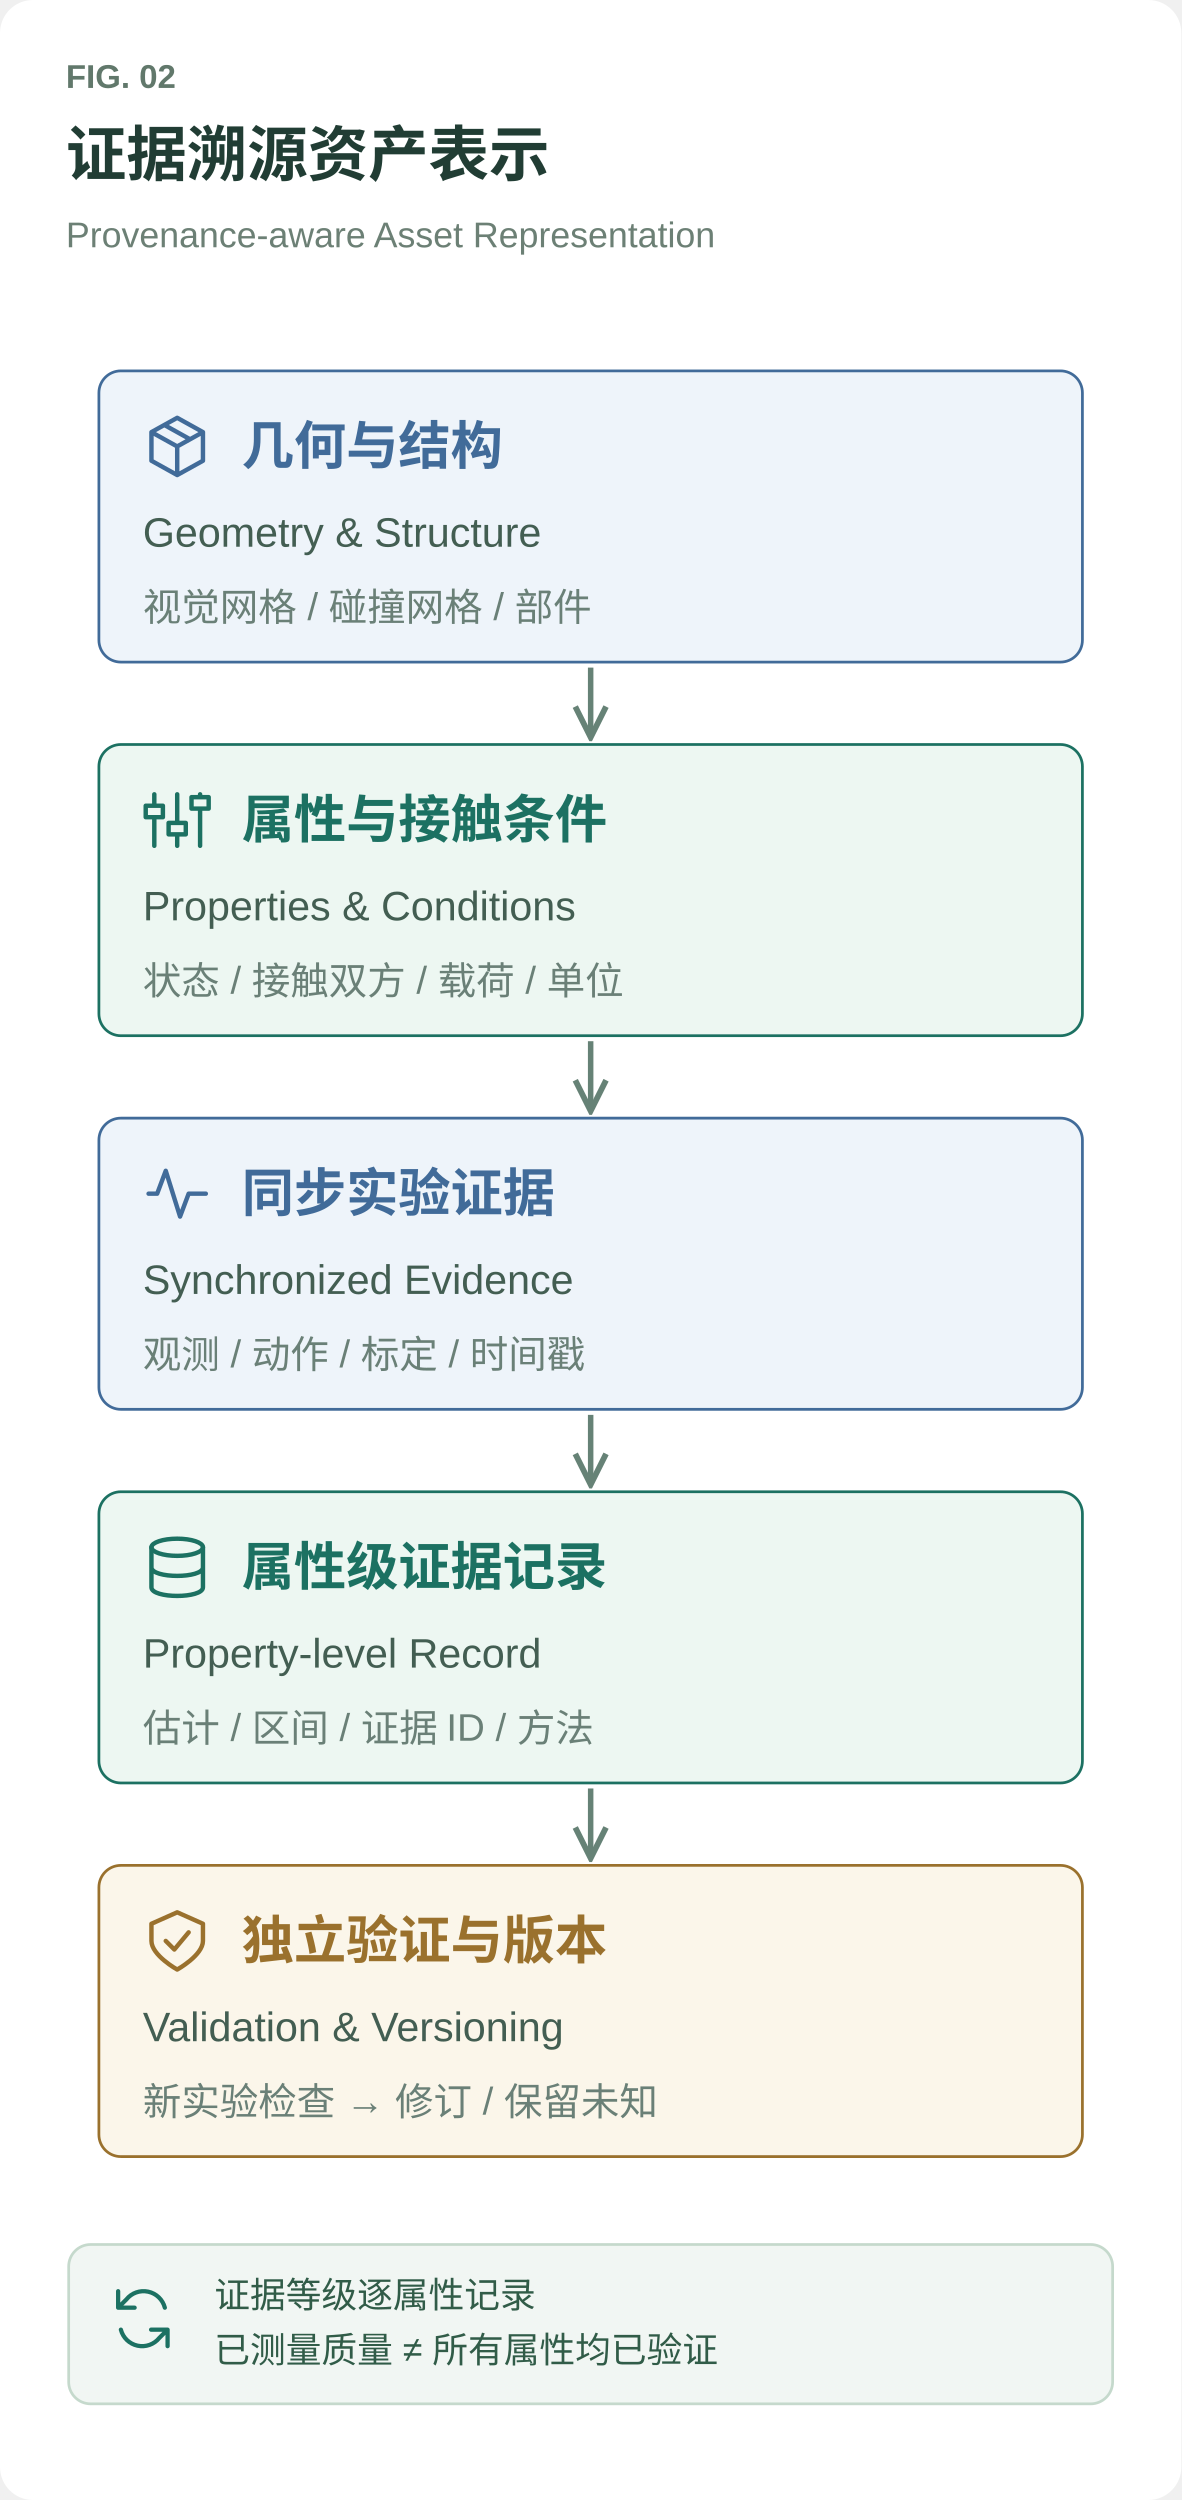
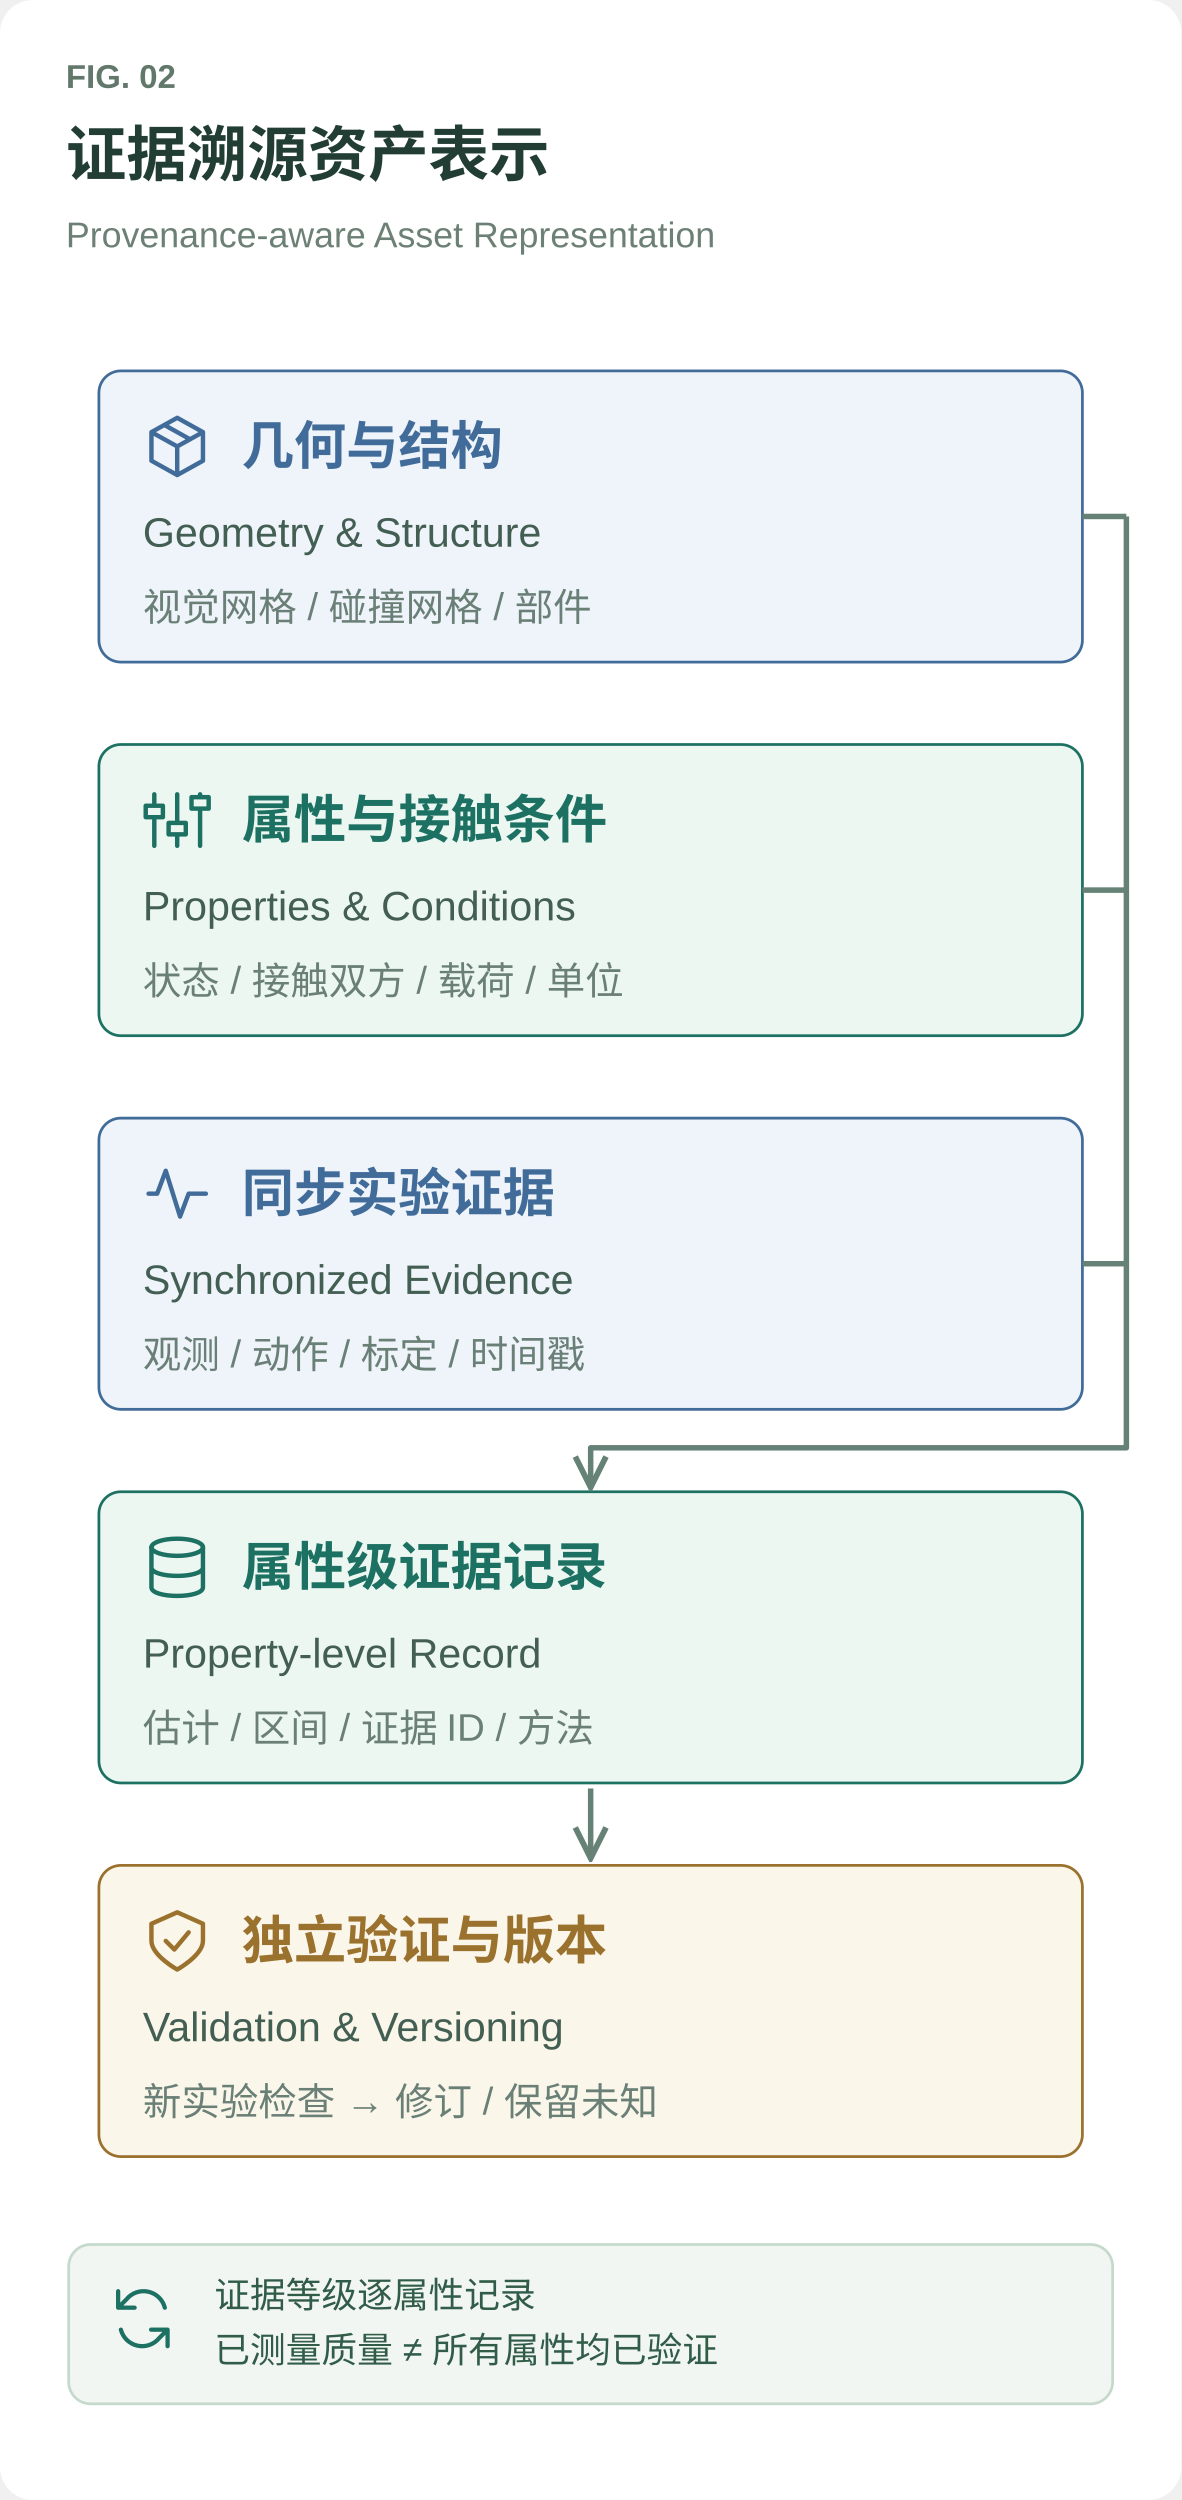
<svg xmlns="http://www.w3.org/2000/svg" width="430" height="910" viewBox="0 0 430 910" role="img" aria-labelledby="title desc">
  <defs>
    <symbol id="i-eye" viewBox="0 0 24 24">
      <path d="M2 12s3.5-7 10-7 10 7 10 7-3.5 7-10 7S2 12 2 12Z" />
      <circle cx="12" cy="12" r="3" />
    </symbol>
    <symbol id="i-cube" viewBox="0 0 24 24">
      <path d="m12 2 9 5v10l-9 5-9-5V7l9-5Zm0 10L3 7m9 5 9-5m-9 5v10M7.5 4.5l9 5" />
    </symbol>
    <symbol id="i-branch" viewBox="0 0 24 24">
      <circle cx="6" cy="5" r="2" />
      <circle cx="6" cy="19" r="2" />
      <circle cx="18" cy="6" r="2" />
      <path d="M6 7v10m0-4h6a6 6 0 0 0 6-5" />
    </symbol>
    <symbol id="i-flask" viewBox="0 0 24 24">
      <path d="M9 3h6m-5 0v7L4 20c-.4.7 0 1 1 1h14c1 0 1.4-.3 1-1l-6-10V3M7 15h10" />
    </symbol>
    <symbol id="i-sliders" viewBox="0 0 24 24">
      <path d="M4 3v4m0 4v10M12 3v10m0 4v4M20 3v1m0 4v13M1 7h6v4H1V7Zm8 6h6v4H9v-4Zm8-9h6v4h-6V4Z" />
    </symbol>
    <symbol id="i-check" viewBox="0 0 24 24">
      <path d="m8 12 3 3 5-6M12 2l9 4v6c0 5-9 10-9 10S3 17 3 12V6l9-4Z" />
    </symbol>
    <symbol id="i-code" viewBox="0 0 24 24">
      <path d="m7 6-6 6 6 6m10-12 6 6-6 6M14 3l-4 18" />
    </symbol>
    <symbol id="i-database" viewBox="0 0 24 24">
      <ellipse cx="12" cy="5" rx="9" ry="3" />
      <path d="M3 5v14c0 4 18 4 18 0V5M3 12c0 4 18 4 18 0" />
    </symbol>
    <symbol id="i-clock" viewBox="0 0 24 24">
      <circle cx="12" cy="12" r="9" />
      <path d="M12 7v5l4 2" />
    </symbol>
    <symbol id="i-ruler" viewBox="0 0 24 24">
      <path d="m3 16 13-13 5 5L8 21l-5-5Zm6-6 3 3m1-7 3 3M5 14l3 3" />
    </symbol>
    <symbol id="i-target" viewBox="0 0 24 24">
      <circle cx="12" cy="12" r="9" />
      <circle cx="12" cy="12" r="5" />
      <circle cx="12" cy="12" r="1" />
    </symbol>
    <symbol id="i-file" viewBox="0 0 24 24">
      <path d="M14 2H5v20h14V7l-5-5Zm0 0v5h5M8 12h8m-8 4h6" />
    </symbol>
    <symbol id="i-arrow" viewBox="0 0 24 24">
      <path d="M3 12h17m-6-6 6 6-6 6" />
    </symbol>
    <symbol id="i-loop" viewBox="0 0 24 24">
      <path d="M20 8a8 8 0 0 0-14-3L3 8m0-6v6h6M4 16a8 8 0 0 0 14 3l3-3m0 6v-6h-6" />
    </symbol>
    <symbol id="i-plus" viewBox="0 0 24 24">
      <path d="M12 4v16M4 12h16" />
    </symbol>
    <symbol id="i-down" viewBox="0 0 24 24">
      <path d="m6 9 6 6 6-6" />
    </symbol>
    <symbol id="i-search" viewBox="0 0 24 24">
      <circle cx="10" cy="10" r="6" />
      <path d="m15 15 6 6" />
    </symbol>
    <symbol id="i-lock" viewBox="0 0 24 24">
      <rect x="5" y="10" width="14" height="11" rx="2" />
      <path d="M8 10V6a4 4 0 0 1 8 0v4m-4 5v2" />
    </symbol>
    <symbol id="i-grip" viewBox="0 0 24 24">
      <path d="M7 2h10v6H7zM8 8v4H4v6l3 3m9-13v4h4v6l-3 3M9 16v4m6-4v4" />
    </symbol>
    <symbol id="i-pipette" viewBox="0 0 24 24">
      <path d="M9 10C2-1 22-1 15 10l-1 2v7l-2 3-2-3v-7l-1-2Zm0 2h6m-5 4h4" />
    </symbol>
    <symbol id="i-beaker" viewBox="0 0 24 24">
      <path d="M4 3h15l-2 3v14H5V6L4 3Zm1 10h12M5 8h3m-3 9h3" />
    </symbol>
    <symbol id="i-tube" viewBox="0 0 24 24">
      <path d="M7 2h10M8 2v16a4 4 0 0 0 8 0V2M8 12h8m-8-5h3m-3 2h2" />
    </symbol>
    <symbol id="i-rod" viewBox="0 0 24 24">
      <path d="m6 21 15-15a2.1 2.1 0 0 0-3-3L3 18a2.1 2.1 0 0 0 3 3ZM7 14l3 3" />
    </symbol>
    <symbol id="i-wave" viewBox="0 0 24 24">
      <path d="M2 12h3l3-8 5 16 3-8h6" />
    </symbol>
    <symbol id="i-layers" viewBox="0 0 24 24">
      <path d="m12 2 10 5-10 5L2 7l10-5ZM2 12l10 5 10-5M2 17l10 5 10-5" />
    </symbol>
    <marker id="arrow" viewBox="0 0 10 10" refX="8" refY="5" markerWidth="7" markerHeight="7" orient="auto-start-reverse">
      <path d="M1 1L9 5L1 9" fill="none" stroke="#668276" stroke-width="1.5" />
    </marker>
  </defs>
  <style>text{font-family:Arial,"Noto Sans CJK SC","Microsoft YaHei",sans-serif;fill:#213d34}.en{fill:#637970}.minor{fill:#6a8077}</style>
  <rect width="430" height="910" rx="12" fill="white" />
  <text x="24" y="32" font-size="12" text-anchor="start" font-weight="600" style="fill:#61786b">FIG. 02</text>
  <text x="24" y="64" font-size="22" text-anchor="start" font-weight="600">证据溯源资产表示</text>
  <text x="24" y="90" font-size="13" text-anchor="start" font-weight="400" style="fill:#6c8075">Provenance-aware Asset Representation</text>
  <rect x="36" y="135" width="358" height="106" rx="8" fill="#eef4fa" stroke="#416b99" />
  <use href="#i-cube" x="52" y="150" width="25" height="25" fill="none" stroke="#416b99" stroke-width="1.55" stroke-linecap="round" stroke-linejoin="round" />
  <text x="88" y="169" font-size="19" text-anchor="start" font-weight="600" style="fill:#416b99">几何与结构</text>
  <text x="52" y="199" font-size="15" text-anchor="start" font-weight="400" style="fill:#435e52">Geometry &amp; Structure</text>
  <text x="52" y="226" font-size="14" text-anchor="start" font-weight="400" style="fill:#6a8077">视觉网格 / 碰撞网格 / 部件</text>
-   <path d="M215 243 L215 267" fill="none" stroke="#668276" stroke-width="2" stroke-linejoin="round" marker-end="url(#arrow)" />
+   <path d="M394 188 L410 188" fill="none" stroke="#668276" stroke-width="2" stroke-linejoin="round" />
  <rect x="36" y="271" width="358" height="106" rx="8" fill="#edf7f2" stroke="#1c7162" />
  <use href="#i-sliders" x="52" y="286" width="25" height="25" fill="none" stroke="#1c7162" stroke-width="1.55" stroke-linecap="round" stroke-linejoin="round" />
  <text x="88" y="305" font-size="19" text-anchor="start" font-weight="600" style="fill:#1c7162">属性与接触条件</text>
  <text x="52" y="335" font-size="15" text-anchor="start" font-weight="400" style="fill:#435e52">Properties &amp; Conditions</text>
  <text x="52" y="362" font-size="14" text-anchor="start" font-weight="400" style="fill:#6a8077">状态 / 接触双方 / 载荷 / 单位</text>
-   <path d="M215 379 L215 403" fill="none" stroke="#668276" stroke-width="2" stroke-linejoin="round" marker-end="url(#arrow)" />
+   <path d="M394 324 L410 324" fill="none" stroke="#668276" stroke-width="2" stroke-linejoin="round" />
  <rect x="36" y="407" width="358" height="106" rx="8" fill="#eef4fa" stroke="#416b99" />
  <use href="#i-wave" x="52" y="422" width="25" height="25" fill="none" stroke="#416b99" stroke-width="1.55" stroke-linecap="round" stroke-linejoin="round" />
  <text x="88" y="441" font-size="19" text-anchor="start" font-weight="600" style="fill:#416b99">同步实验证据</text>
  <text x="52" y="471" font-size="15" text-anchor="start" font-weight="400" style="fill:#435e52">Synchronized Evidence</text>
  <text x="52" y="498" font-size="14" text-anchor="start" font-weight="400" style="fill:#6a8077">观测 / 动作 / 标定 / 时间戳</text>
-   <path d="M215 515 L215 539" fill="none" stroke="#668276" stroke-width="2" stroke-linejoin="round" marker-end="url(#arrow)" />
+   <path d="M394 460 L410 460" fill="none" stroke="#668276" stroke-width="2" stroke-linejoin="round" />
  <rect x="36" y="543" width="358" height="106" rx="8" fill="#edf7f2" stroke="#1c7162" />
  <use href="#i-database" x="52" y="558" width="25" height="25" fill="none" stroke="#1c7162" stroke-width="1.55" stroke-linecap="round" stroke-linejoin="round" />
  <text x="88" y="577" font-size="19" text-anchor="start" font-weight="600" style="fill:#1c7162">属性级证据记录</text>
  <text x="52" y="607" font-size="15" text-anchor="start" font-weight="400" style="fill:#435e52">Property-level Record</text>
  <text x="52" y="634" font-size="14" text-anchor="start" font-weight="400" style="fill:#6a8077">估计 / 区间 / 证据 ID / 方法</text>
  <path d="M215 651 L215 675" fill="none" stroke="#668276" stroke-width="2" stroke-linejoin="round" marker-end="url(#arrow)" />
  <rect x="36" y="679" width="358" height="106" rx="8" fill="#fbf6ea" stroke="#9a712d" />
  <use href="#i-check" x="52" y="694" width="25" height="25" fill="none" stroke="#9a712d" stroke-width="1.55" stroke-linecap="round" stroke-linejoin="round" />
  <text x="88" y="713" font-size="19" text-anchor="start" font-weight="600" style="fill:#9a712d">独立验证与版本</text>
  <text x="52" y="743" font-size="15" text-anchor="start" font-weight="400" style="fill:#435e52">Validation &amp; Versioning</text>
  <text x="52" y="770" font-size="14" text-anchor="start" font-weight="400" style="fill:#6a8077">新实验检查 → 修订 / 保留未知</text>
+   <path d="M410 188 L410 527 L215 527 L215 540" fill="none" stroke="#668276" stroke-width="2" stroke-linejoin="round" marker-end="url(#arrow)" />
  <rect x="25" y="817" width="380" height="58" rx="8" fill="#f1f6f3" stroke="#c5d9cc" />
  <use href="#i-loop" x="40" y="832" width="24" height="24" fill="none" stroke="#1c7162" stroke-width="1.55" stroke-linecap="round" stroke-linejoin="round" />
  <text x="78" y="840" font-size="13" text-anchor="start" font-weight="400" style="fill:#315c48">证据等级逐属性记录</text>
  <text x="78" y="860" font-size="13" text-anchor="start" font-weight="400" style="fill:#315c48">已测量质量 ≠ 所有属性均已验证</text>
</svg>
